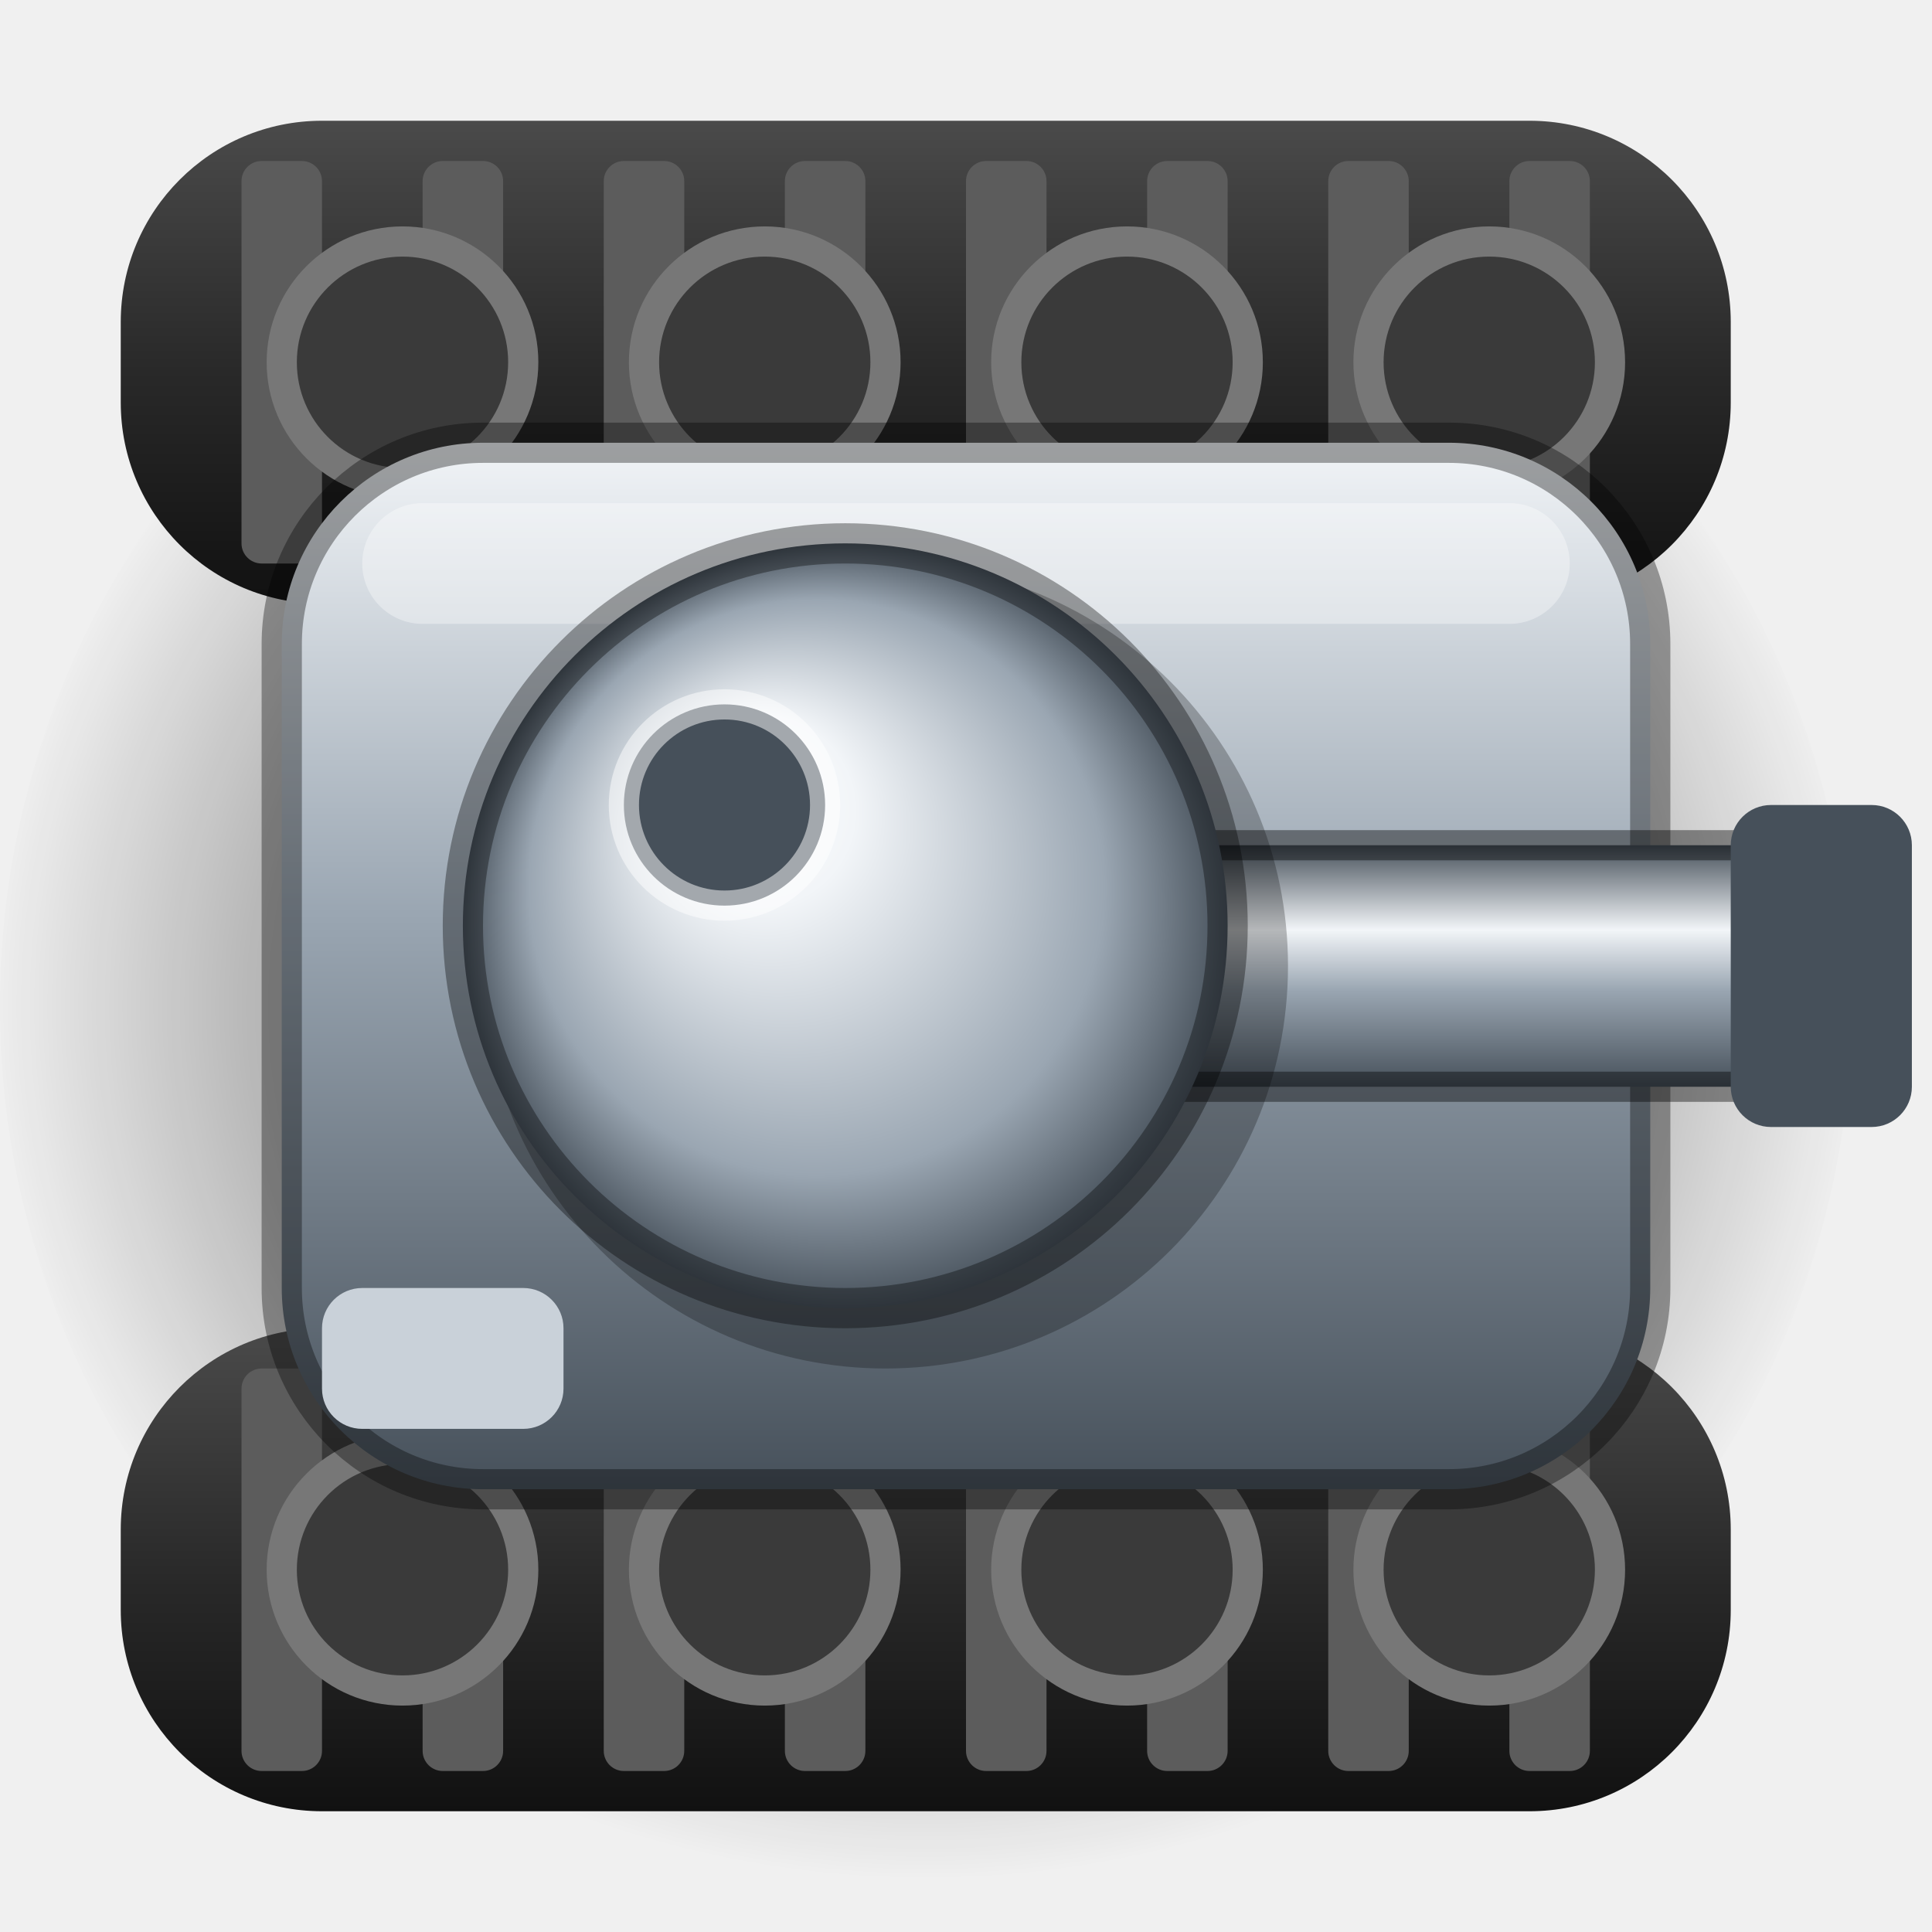
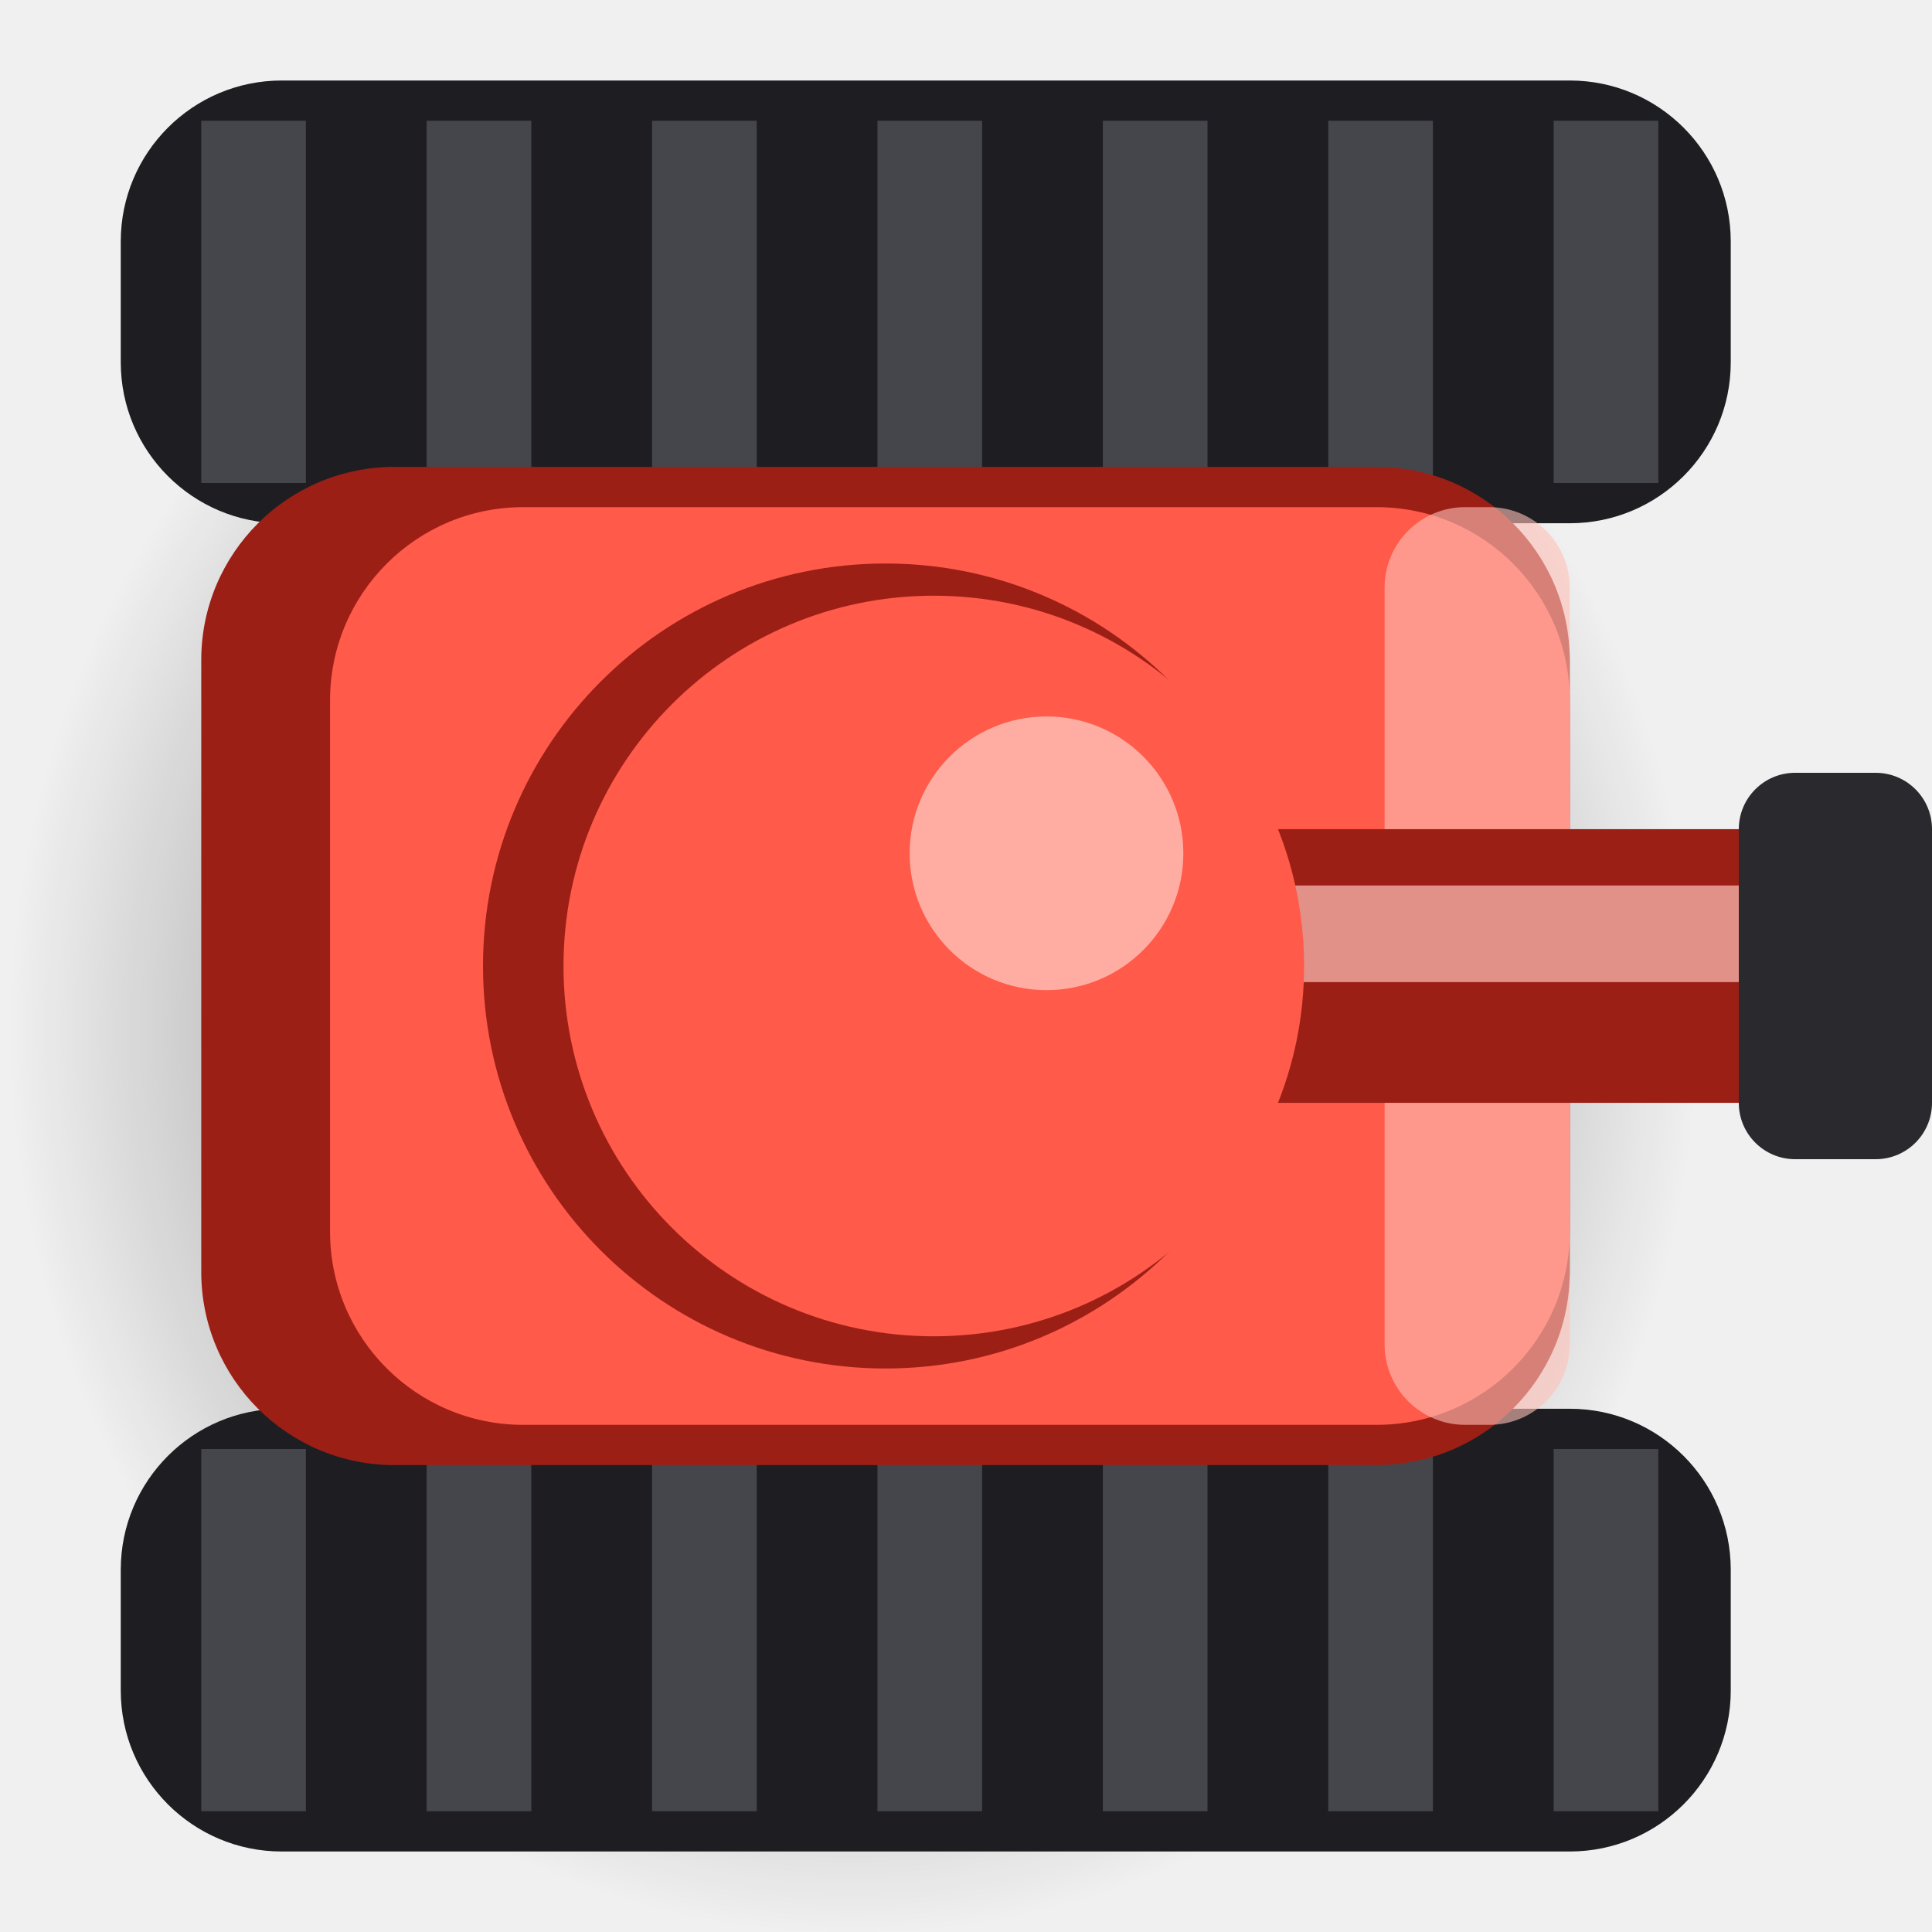
- <svg xmlns="http://www.w3.org/2000/svg" width="24" height="24" viewBox="0 0 96 96">
+ <svg xmlns="http://www.w3.org/2000/svg" width="24" height="24" viewBox="0 0 24 24">
  <defs>
    <radialGradient id="sh" cx="0.5" cy="0.5" r="0.5">
-       <stop offset="0" stop-color="#000" stop-opacity="0.55" />
-       <stop offset="0.7" stop-color="#000" stop-opacity="0.25" />
+       <stop offset="0" stop-color="#000" stop-opacity="0.45" />
+       <stop offset="0.7" stop-color="#000" stop-opacity="0.2" />
      <stop offset="1" stop-color="#000" stop-opacity="0" />
    </radialGradient>
-     <linearGradient id="trk" x1="0" y1="0" x2="0" y2="1">
-       <stop offset="0" stop-color="#4a4a4a" />
-       <stop offset="0.5" stop-color="#2a2a2a" />
-       <stop offset="1" stop-color="#111" />
-     </linearGradient>
-     <linearGradient id="hull" x1="0" y1="0" x2="0" y2="1">
-       <stop offset="0" stop-color="#f2f5f8" />
-       <stop offset="0.45" stop-color="#9aa6b2" />
-       <stop offset="1" stop-color="#46505a" />
-     </linearGradient>
-     <radialGradient id="tur" cx="0.5" cy="0.5" r="0.5" fx="0.35" fy="0.3">
-       <stop offset="0" stop-color="#fff" />
-       <stop offset="0.25" stop-color="#f2f5f8" />
-       <stop offset="0.75" stop-color="#9aa6b2" />
-       <stop offset="1" stop-color="#46505a" />
-     </radialGradient>
-     <linearGradient id="bar" x1="0" y1="0" x2="0" y2="1">
-       <stop offset="0" stop-color="#46505a" />
-       <stop offset="0.35" stop-color="#f2f5f8" />
-       <stop offset="0.6" stop-color="#9aa6b2" />
-       <stop offset="1" stop-color="#46505a" />
-     </linearGradient>
  </defs>
-   <ellipse cx="46" cy="50" rx="46" ry="44" fill="url(#sh)" />
-   <rect x="6" y="6" width="80" height="24" rx="10" fill="url(#trk)" />
-   <rect x="12" y="8" width="4" height="20" rx="1" fill="#5c5c5c" />
-   <rect x="21" y="8" width="4" height="20" rx="1" fill="#5c5c5c" />
-   <rect x="30" y="8" width="4" height="20" rx="1" fill="#5c5c5c" />
-   <rect x="39" y="8" width="4" height="20" rx="1" fill="#5c5c5c" />
-   <rect x="48" y="8" width="4" height="20" rx="1" fill="#5c5c5c" />
-   <rect x="57" y="8" width="4" height="20" rx="1" fill="#5c5c5c" />
-   <rect x="66" y="8" width="4" height="20" rx="1" fill="#5c5c5c" />
-   <rect x="75" y="8" width="4" height="20" rx="1" fill="#5c5c5c" />
-   <circle cx="20" cy="18" r="6" fill="#3a3a3a" stroke="#777" stroke-width="1.5" />
-   <circle cx="38" cy="18" r="6" fill="#3a3a3a" stroke="#777" stroke-width="1.5" />
-   <circle cx="56" cy="18" r="6" fill="#3a3a3a" stroke="#777" stroke-width="1.5" />
-   <circle cx="74" cy="18" r="6" fill="#3a3a3a" stroke="#777" stroke-width="1.5" />
-   <rect x="6" y="66" width="80" height="24" rx="10" fill="url(#trk)" />
-   <rect x="12" y="68" width="4" height="20" rx="1" fill="#5c5c5c" />
-   <rect x="21" y="68" width="4" height="20" rx="1" fill="#5c5c5c" />
-   <rect x="30" y="68" width="4" height="20" rx="1" fill="#5c5c5c" />
-   <rect x="39" y="68" width="4" height="20" rx="1" fill="#5c5c5c" />
-   <rect x="48" y="68" width="4" height="20" rx="1" fill="#5c5c5c" />
-   <rect x="57" y="68" width="4" height="20" rx="1" fill="#5c5c5c" />
-   <rect x="66" y="68" width="4" height="20" rx="1" fill="#5c5c5c" />
-   <rect x="75" y="68" width="4" height="20" rx="1" fill="#5c5c5c" />
-   <circle cx="20" cy="78" r="6" fill="#3a3a3a" stroke="#777" stroke-width="1.5" />
-   <circle cx="38" cy="78" r="6" fill="#3a3a3a" stroke="#777" stroke-width="1.5" />
-   <circle cx="56" cy="78" r="6" fill="#3a3a3a" stroke="#777" stroke-width="1.5" />
-   <circle cx="74" cy="78" r="6" fill="#3a3a3a" stroke="#777" stroke-width="1.5" />
-   <rect x="14" y="22" width="68" height="52" rx="10" fill="url(#hull)" stroke="#000" stroke-opacity=".35" stroke-width="2" />
-   <rect x="18" y="25" width="60" height="6" rx="3" fill="#fff" opacity=".35" />
-   <rect x="16" y="64" width="12" height="7" rx="2" fill="#c9d1d9" />
-   <rect x="50" y="42" width="44" height="12" rx="3" fill="url(#bar)" stroke="#000" stroke-opacity=".4" stroke-width="1.5" />
-   <rect x="86" y="40" width="9" height="16" rx="2" fill="#46505a" />
-   <circle cx="44" cy="48" r="20" fill="#000" opacity=".25" />
-   <circle cx="42" cy="46" r="19" fill="url(#tur)" stroke="#000" stroke-opacity=".35" stroke-width="2" />
-   <circle cx="36" cy="40" r="5" fill="#46505a" stroke="#fff" stroke-opacity=".5" stroke-width="1.5" />
+   <g transform="rotate(90 12 12)">
+     <ellipse cx="12.8" cy="13.4" rx="11.2" ry="10.6" fill="url(#sh)" />
+     <rect x="1" y="2.5" width="5.5" height="20" rx="2" fill="#1e1e22" />
+     <rect x="1.5" y="3.4" width="4.5" height="1.3" fill="#44464c" />
+     <rect x="1.5" y="6.2" width="4.5" height="1.3" fill="#44464c" />
+     <rect x="1.5" y="9.0" width="4.5" height="1.3" fill="#44464c" />
+     <rect x="1.5" y="11.8" width="4.5" height="1.3" fill="#44464c" />
+     <rect x="1.5" y="14.6" width="4.5" height="1.3" fill="#44464c" />
+     <rect x="1.5" y="17.4" width="4.5" height="1.3" fill="#44464c" />
+     <rect x="1.5" y="20.2" width="4.5" height="1.3" fill="#44464c" />
+     <rect x="17.5" y="2.5" width="5.5" height="20" rx="2" fill="#1e1e22" />
+     <rect x="18.0" y="3.4" width="4.5" height="1.3" fill="#44464c" />
+     <rect x="18.0" y="6.2" width="4.5" height="1.3" fill="#44464c" />
+     <rect x="18.0" y="9.0" width="4.5" height="1.3" fill="#44464c" />
+     <rect x="18.0" y="11.8" width="4.5" height="1.3" fill="#44464c" />
+     <rect x="18.0" y="14.6" width="4.5" height="1.3" fill="#44464c" />
+     <rect x="18.0" y="17.4" width="4.5" height="1.3" fill="#44464c" />
+     <rect x="18.0" y="20.2" width="4.5" height="1.3" fill="#44464c" />
+     <rect x="5.8" y="4.5" width="12.4" height="17" rx="2.4" fill="#9c1f16" />
+     <rect x="6.3" y="4.5" width="11.4" height="15.4" rx="2.4" fill="#ff5a4a" />
+     <rect x="6.3" y="4.5" width="11.4" height="2.3" rx="1" fill="#ffc2b8" fill-opacity="0.6" />
+     <rect x="10.3" y="0.8" width="3.4" height="11" rx="1" fill="#9c1f16" />
+     <rect x="11" y="0.8" width="1.2" height="10" fill="#ffc2b8" fill-opacity="0.7" />
+     <rect x="9.6" y="0" width="4.8" height="2.4" rx="0.7" fill="#2a2a2e" />
+     <circle cx="12" cy="13" r="5" fill="#9c1f16" />
+     <circle cx="12" cy="12.4" r="4.6" fill="#ff5a4a" />
+     <circle cx="10.6" cy="11" r="1.7" fill="#ffc2b8" fill-opacity="0.8" />
+   </g>
</svg>
